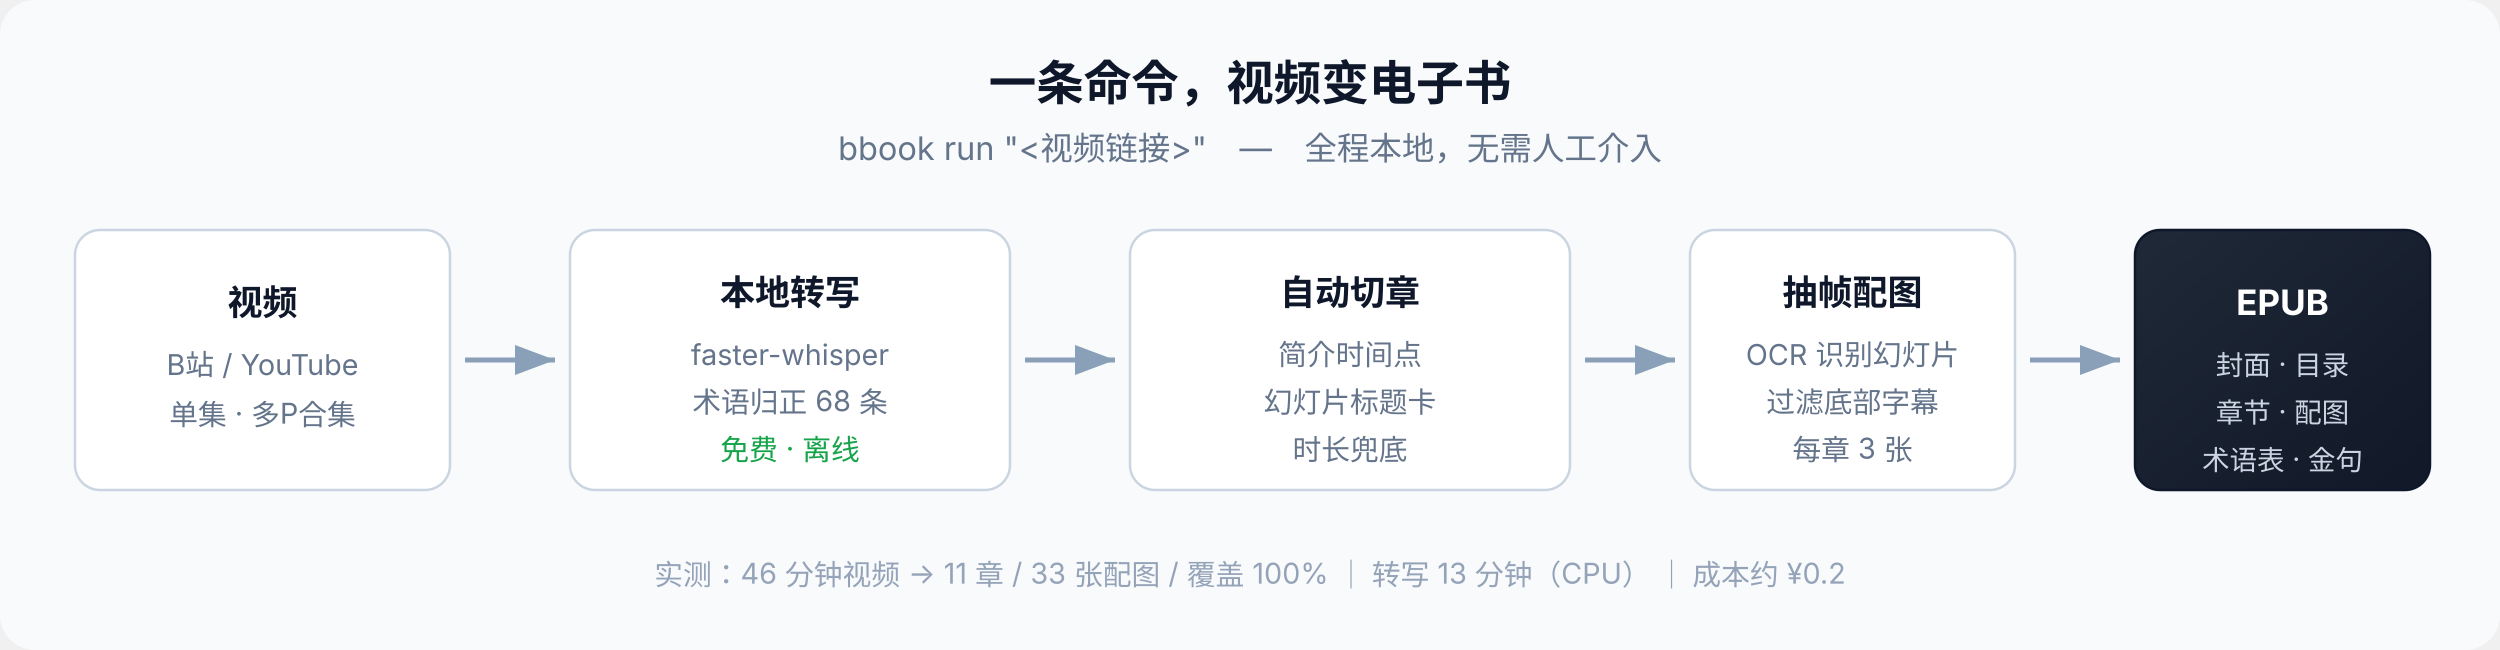
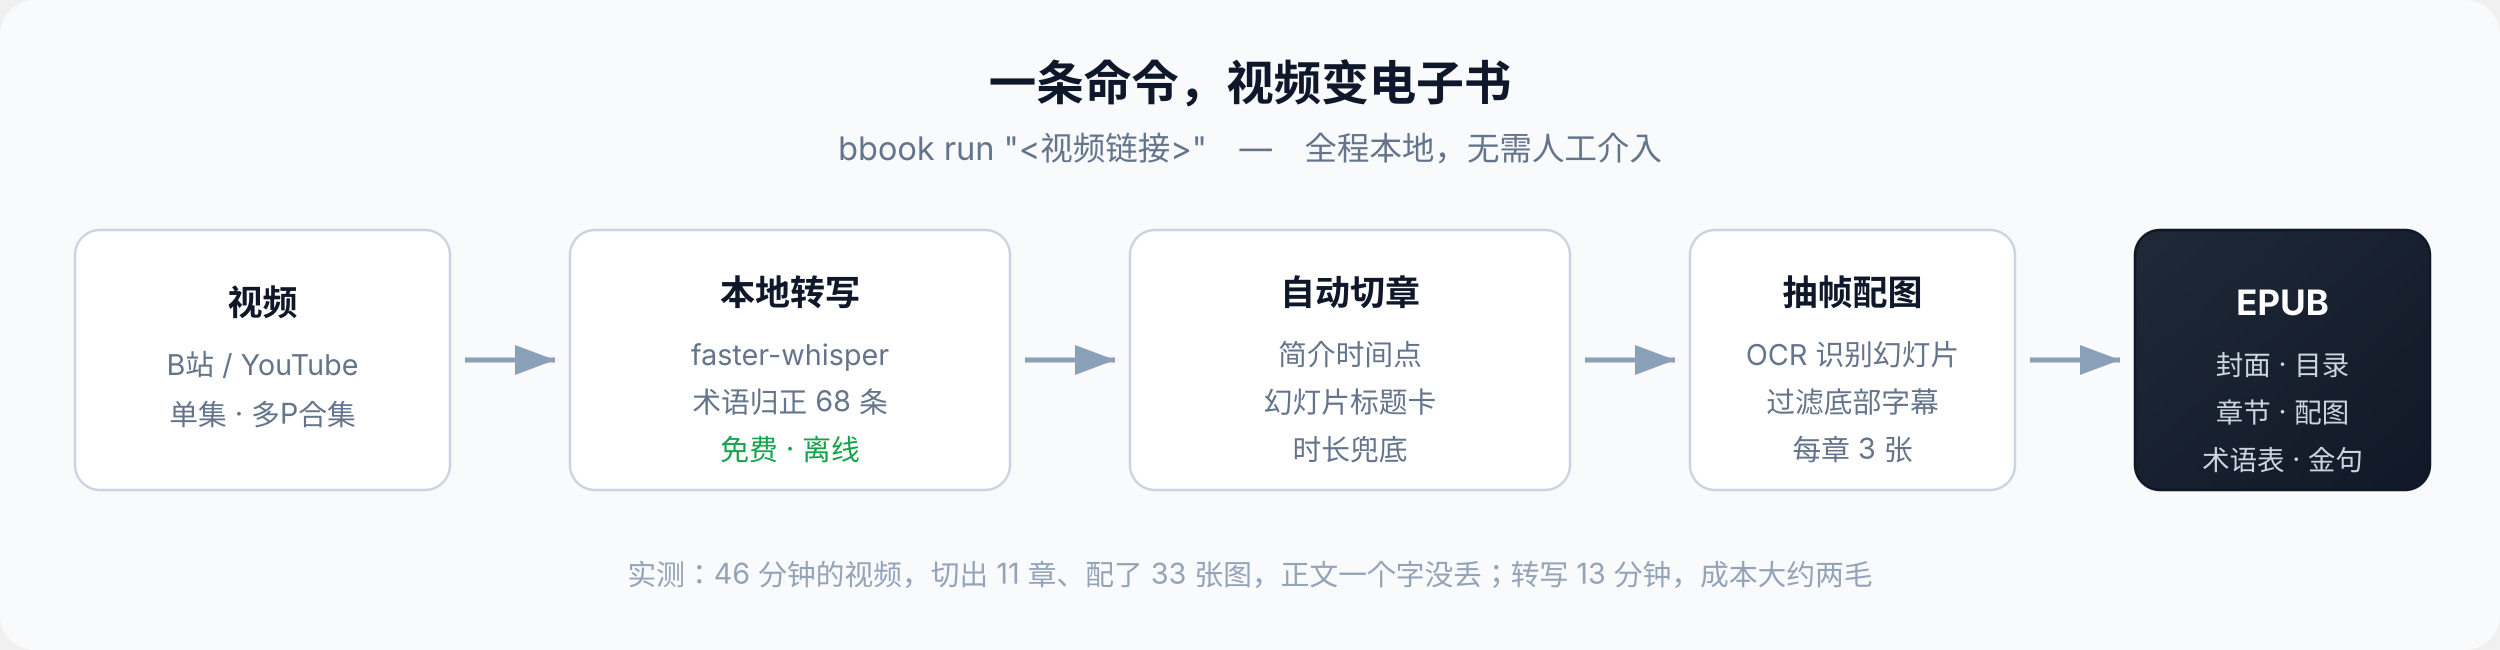
<svg xmlns="http://www.w3.org/2000/svg" viewBox="0 0 1000 260" width="1000" height="260" font-family="-apple-system,BlinkMacSystemFont,'Segoe UI','PingFang SC','Microsoft YaHei',sans-serif">
  <defs>
    <marker id="a" markerWidth="10" markerHeight="10" refX="8" refY="3" orient="auto">
      <path d="M0,0 L8,3 L0,6 z" fill="#8aa0b8" />
    </marker>
    <linearGradient id="g" x1="0" y1="0" x2="1" y2="1">
      <stop offset="0%" stop-color="#1f2937" />
      <stop offset="100%" stop-color="#111827" />
    </linearGradient>
  </defs>
  <rect width="1000" height="260" rx="14" fill="#f8fafc" />
  <text x="500" y="40" text-anchor="middle" font-size="19" font-weight="700" fill="#0f172a">一条命令，视频变电子书</text>
  <text x="500" y="64" text-anchor="middle" font-size="13" fill="#64748b">bbook run "&lt;视频链接&gt;"　—　全程本地，无需人工介入</text>
  <g>
    <rect x="30" y="92" width="150" height="104" rx="10" fill="#ffffff" stroke="#cbd5e1" />
    <text x="105" y="126" text-anchor="middle" font-size="14" font-weight="600" fill="#0f172a">视频</text>
    <text x="105" y="150" text-anchor="middle" font-size="11.5" fill="#64748b">B站 / YouTube</text>
    <text x="105" y="170" text-anchor="middle" font-size="11.5" fill="#64748b">单集 · 多P合集</text>
  </g>
  <line x1="186" y1="144" x2="222" y2="144" stroke="#8aa0b8" stroke-width="2" marker-end="url(#a)" />
  <g>
    <rect x="228" y="92" width="176" height="104" rx="10" fill="#ffffff" stroke="#cbd5e1" />
    <text x="316" y="122" text-anchor="middle" font-size="14" font-weight="600" fill="#0f172a">本地转写</text>
    <text x="316" y="146" text-anchor="middle" font-size="11.5" fill="#64748b">faster-whisper</text>
    <text x="316" y="165" text-anchor="middle" font-size="11.5" fill="#64748b">术语归正 68 条</text>
    <text x="316" y="184" text-anchor="middle" font-size="11.5" fill="#16a34a">免费 · 离线</text>
  </g>
  <line x1="410" y1="144" x2="446" y2="144" stroke="#8aa0b8" stroke-width="2" marker-end="url(#a)" />
  <g>
    <rect x="452" y="92" width="176" height="104" rx="10" fill="#ffffff" stroke="#cbd5e1" />
    <text x="540" y="122" text-anchor="middle" font-size="14" font-weight="600" fill="#0f172a">自动切章</text>
    <text x="540" y="146" text-anchor="middle" font-size="11.5" fill="#64748b">简介时间点</text>
    <text x="540" y="165" text-anchor="middle" font-size="11.5" fill="#64748b">幻灯片标题卡</text>
    <text x="540" y="184" text-anchor="middle" font-size="11.5" fill="#64748b">时长兜底</text>
  </g>
  <line x1="634" y1="144" x2="670" y2="144" stroke="#8aa0b8" stroke-width="2" marker-end="url(#a)" />
  <g>
    <rect x="676" y="92" width="130" height="104" rx="10" fill="#ffffff" stroke="#cbd5e1" />
    <text x="741" y="122" text-anchor="middle" font-size="14" font-weight="600" fill="#0f172a">抽帧配图</text>
    <text x="741" y="146" text-anchor="middle" font-size="11.5" fill="#64748b">OCR 识别幻灯片</text>
    <text x="741" y="165" text-anchor="middle" font-size="11.5" fill="#64748b">过滤底部字幕</text>
    <text x="741" y="184" text-anchor="middle" font-size="11.5" fill="#64748b">每章 3 张</text>
  </g>
  <line x1="812" y1="144" x2="848" y2="144" stroke="#8aa0b8" stroke-width="2" marker-end="url(#a)" />
  <g>
    <rect x="854" y="92" width="118" height="104" rx="10" fill="url(#g)" stroke="#0f172a" />
    <text x="913" y="126" text-anchor="middle" font-size="14" font-weight="700" fill="#ffffff">EPUB</text>
    <text x="913" y="150" text-anchor="middle" font-size="11" fill="#cbd5e1">封面 · 目录</text>
    <text x="913" y="169" text-anchor="middle" font-size="11" fill="#cbd5e1">章节 · 配图</text>
    <text x="913" y="188" text-anchor="middle" font-size="11" fill="#cbd5e1">术语表 · 金句</text>
  </g>
-   <text x="500" y="234" text-anchor="middle" font-size="11.5" fill="#94a3b8">实测：46 分钟视频 → 11 章 / 33 张配图 / 覆盖 100% ｜ 转写 13 分钟（CPU） ｜ 成本约 ¥0.2</text>
+   <text x="500" y="234" text-anchor="middle" font-size="11.5" fill="#94a3b8">实测：46 分钟的视频，切出 11 章、配了 33 张图，正文一个字没丢；转写 13 分钟，成本大约两毛</text>
</svg>
